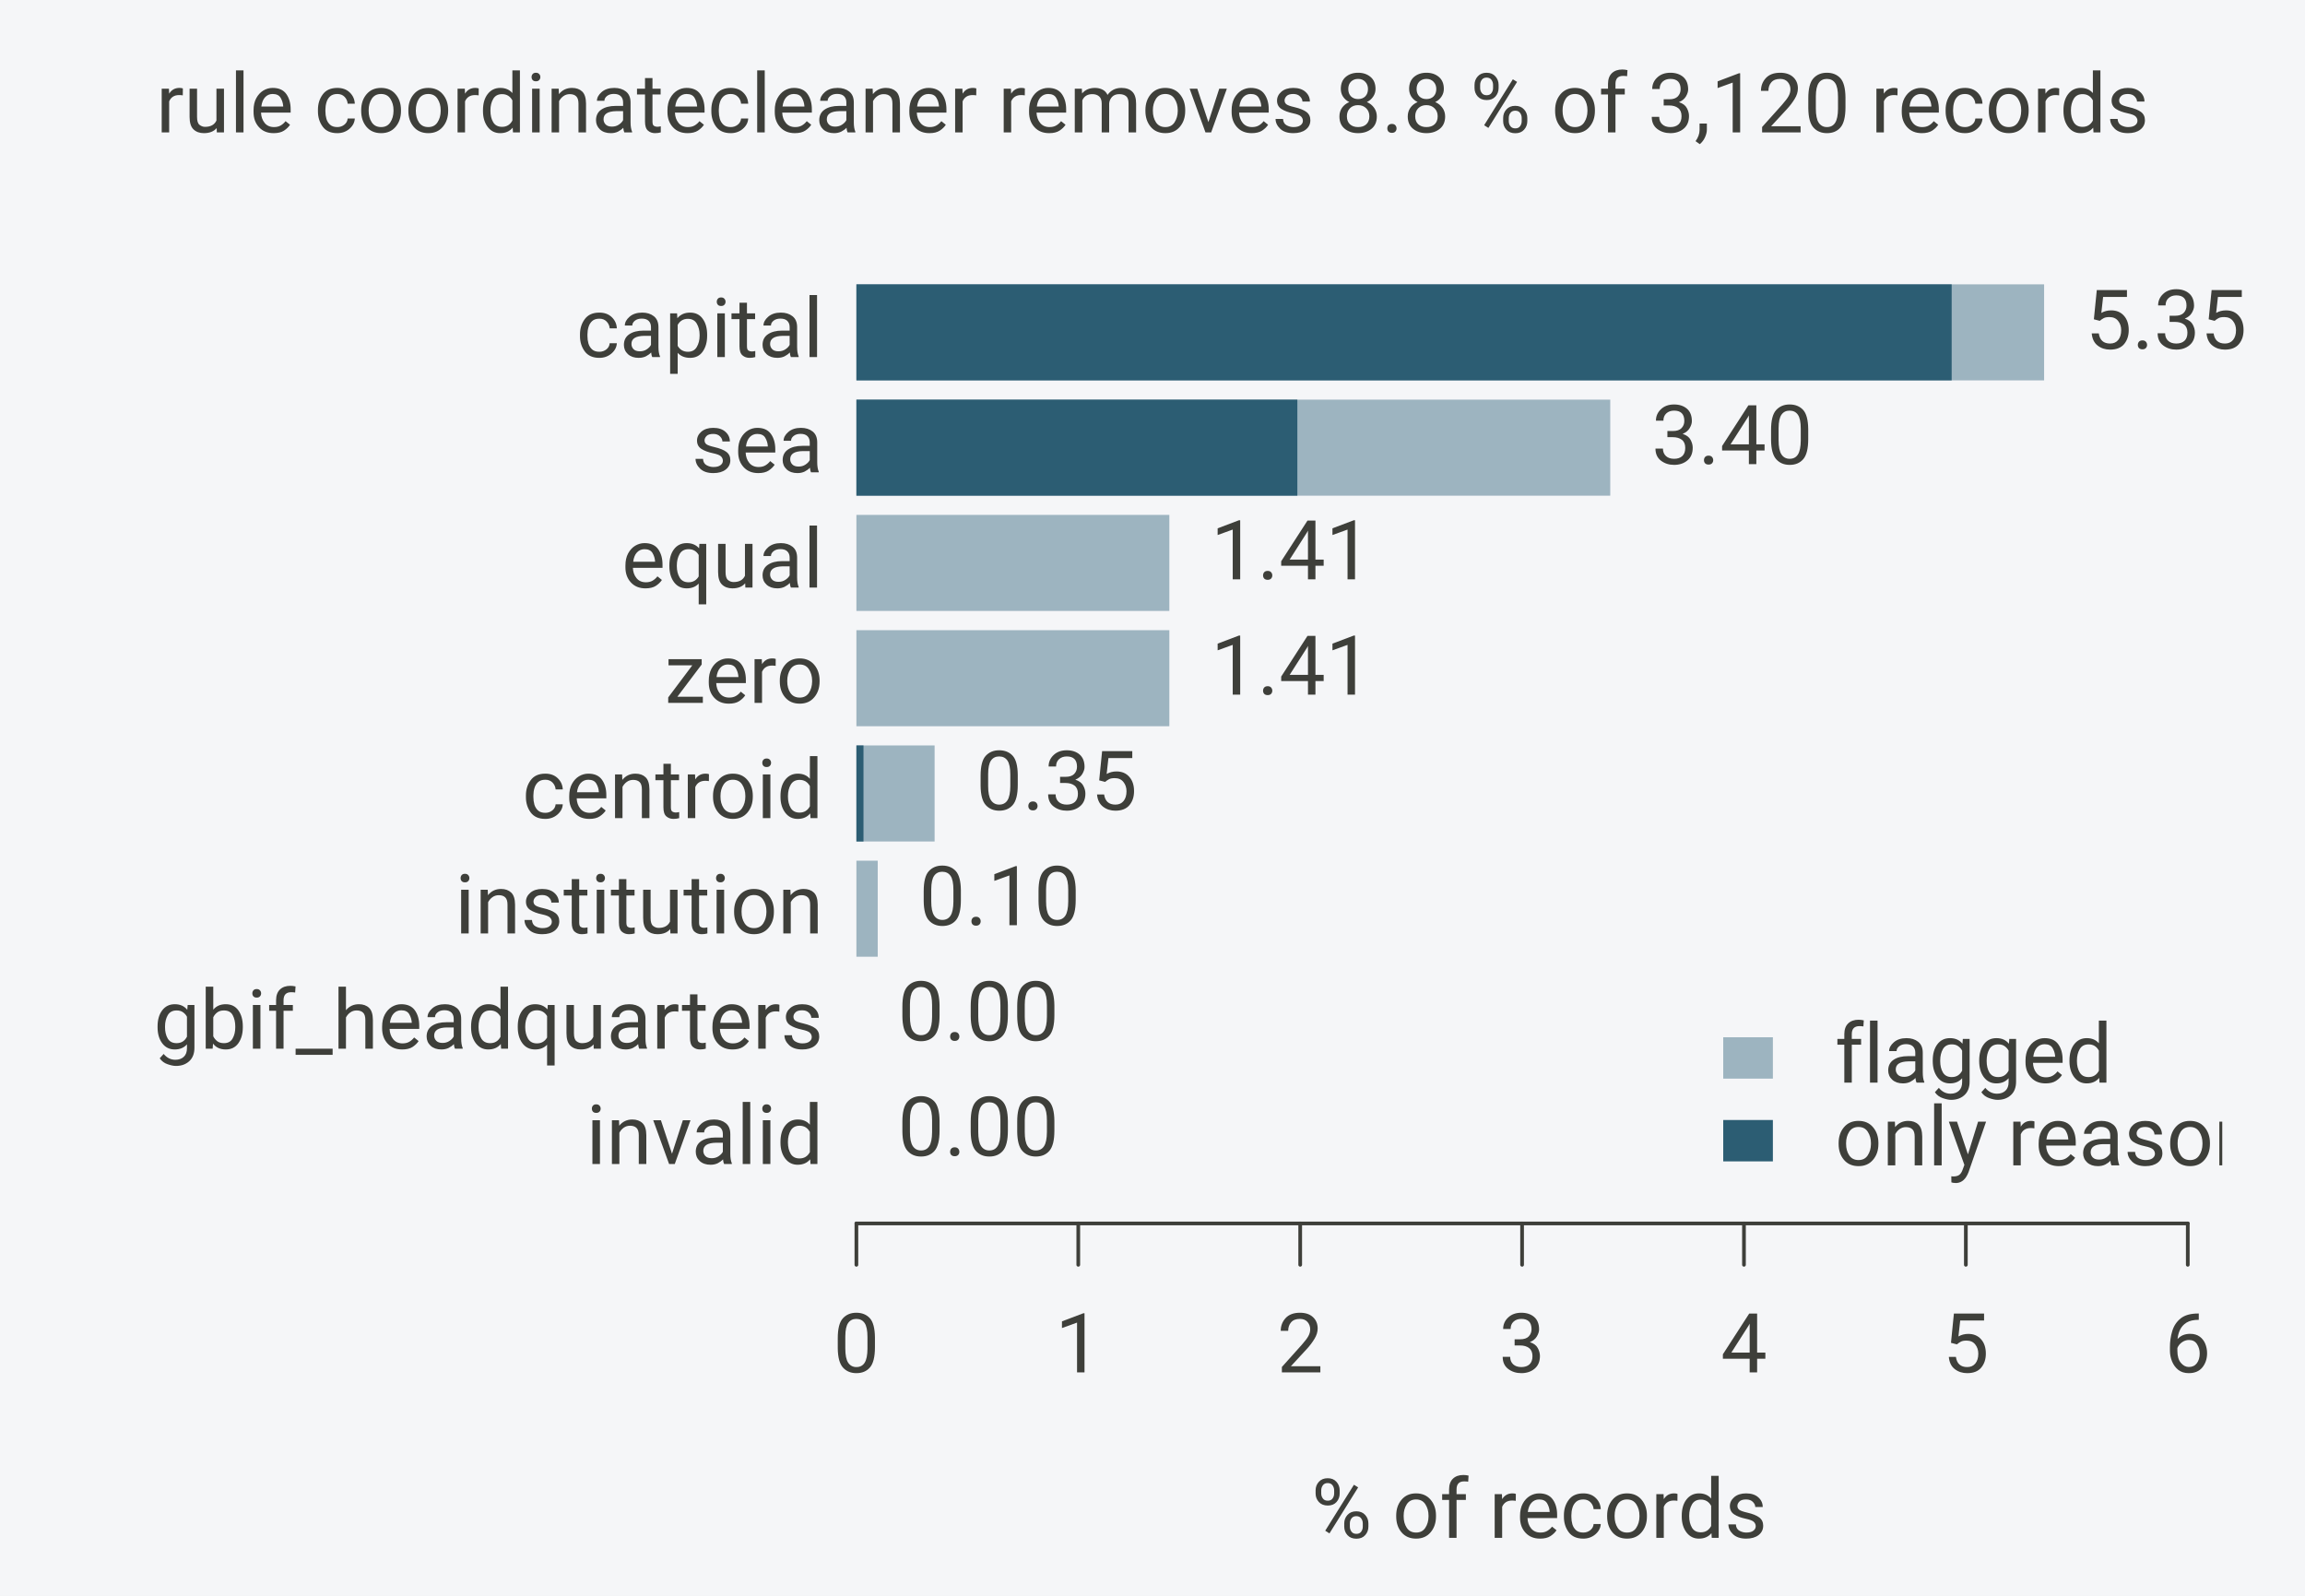
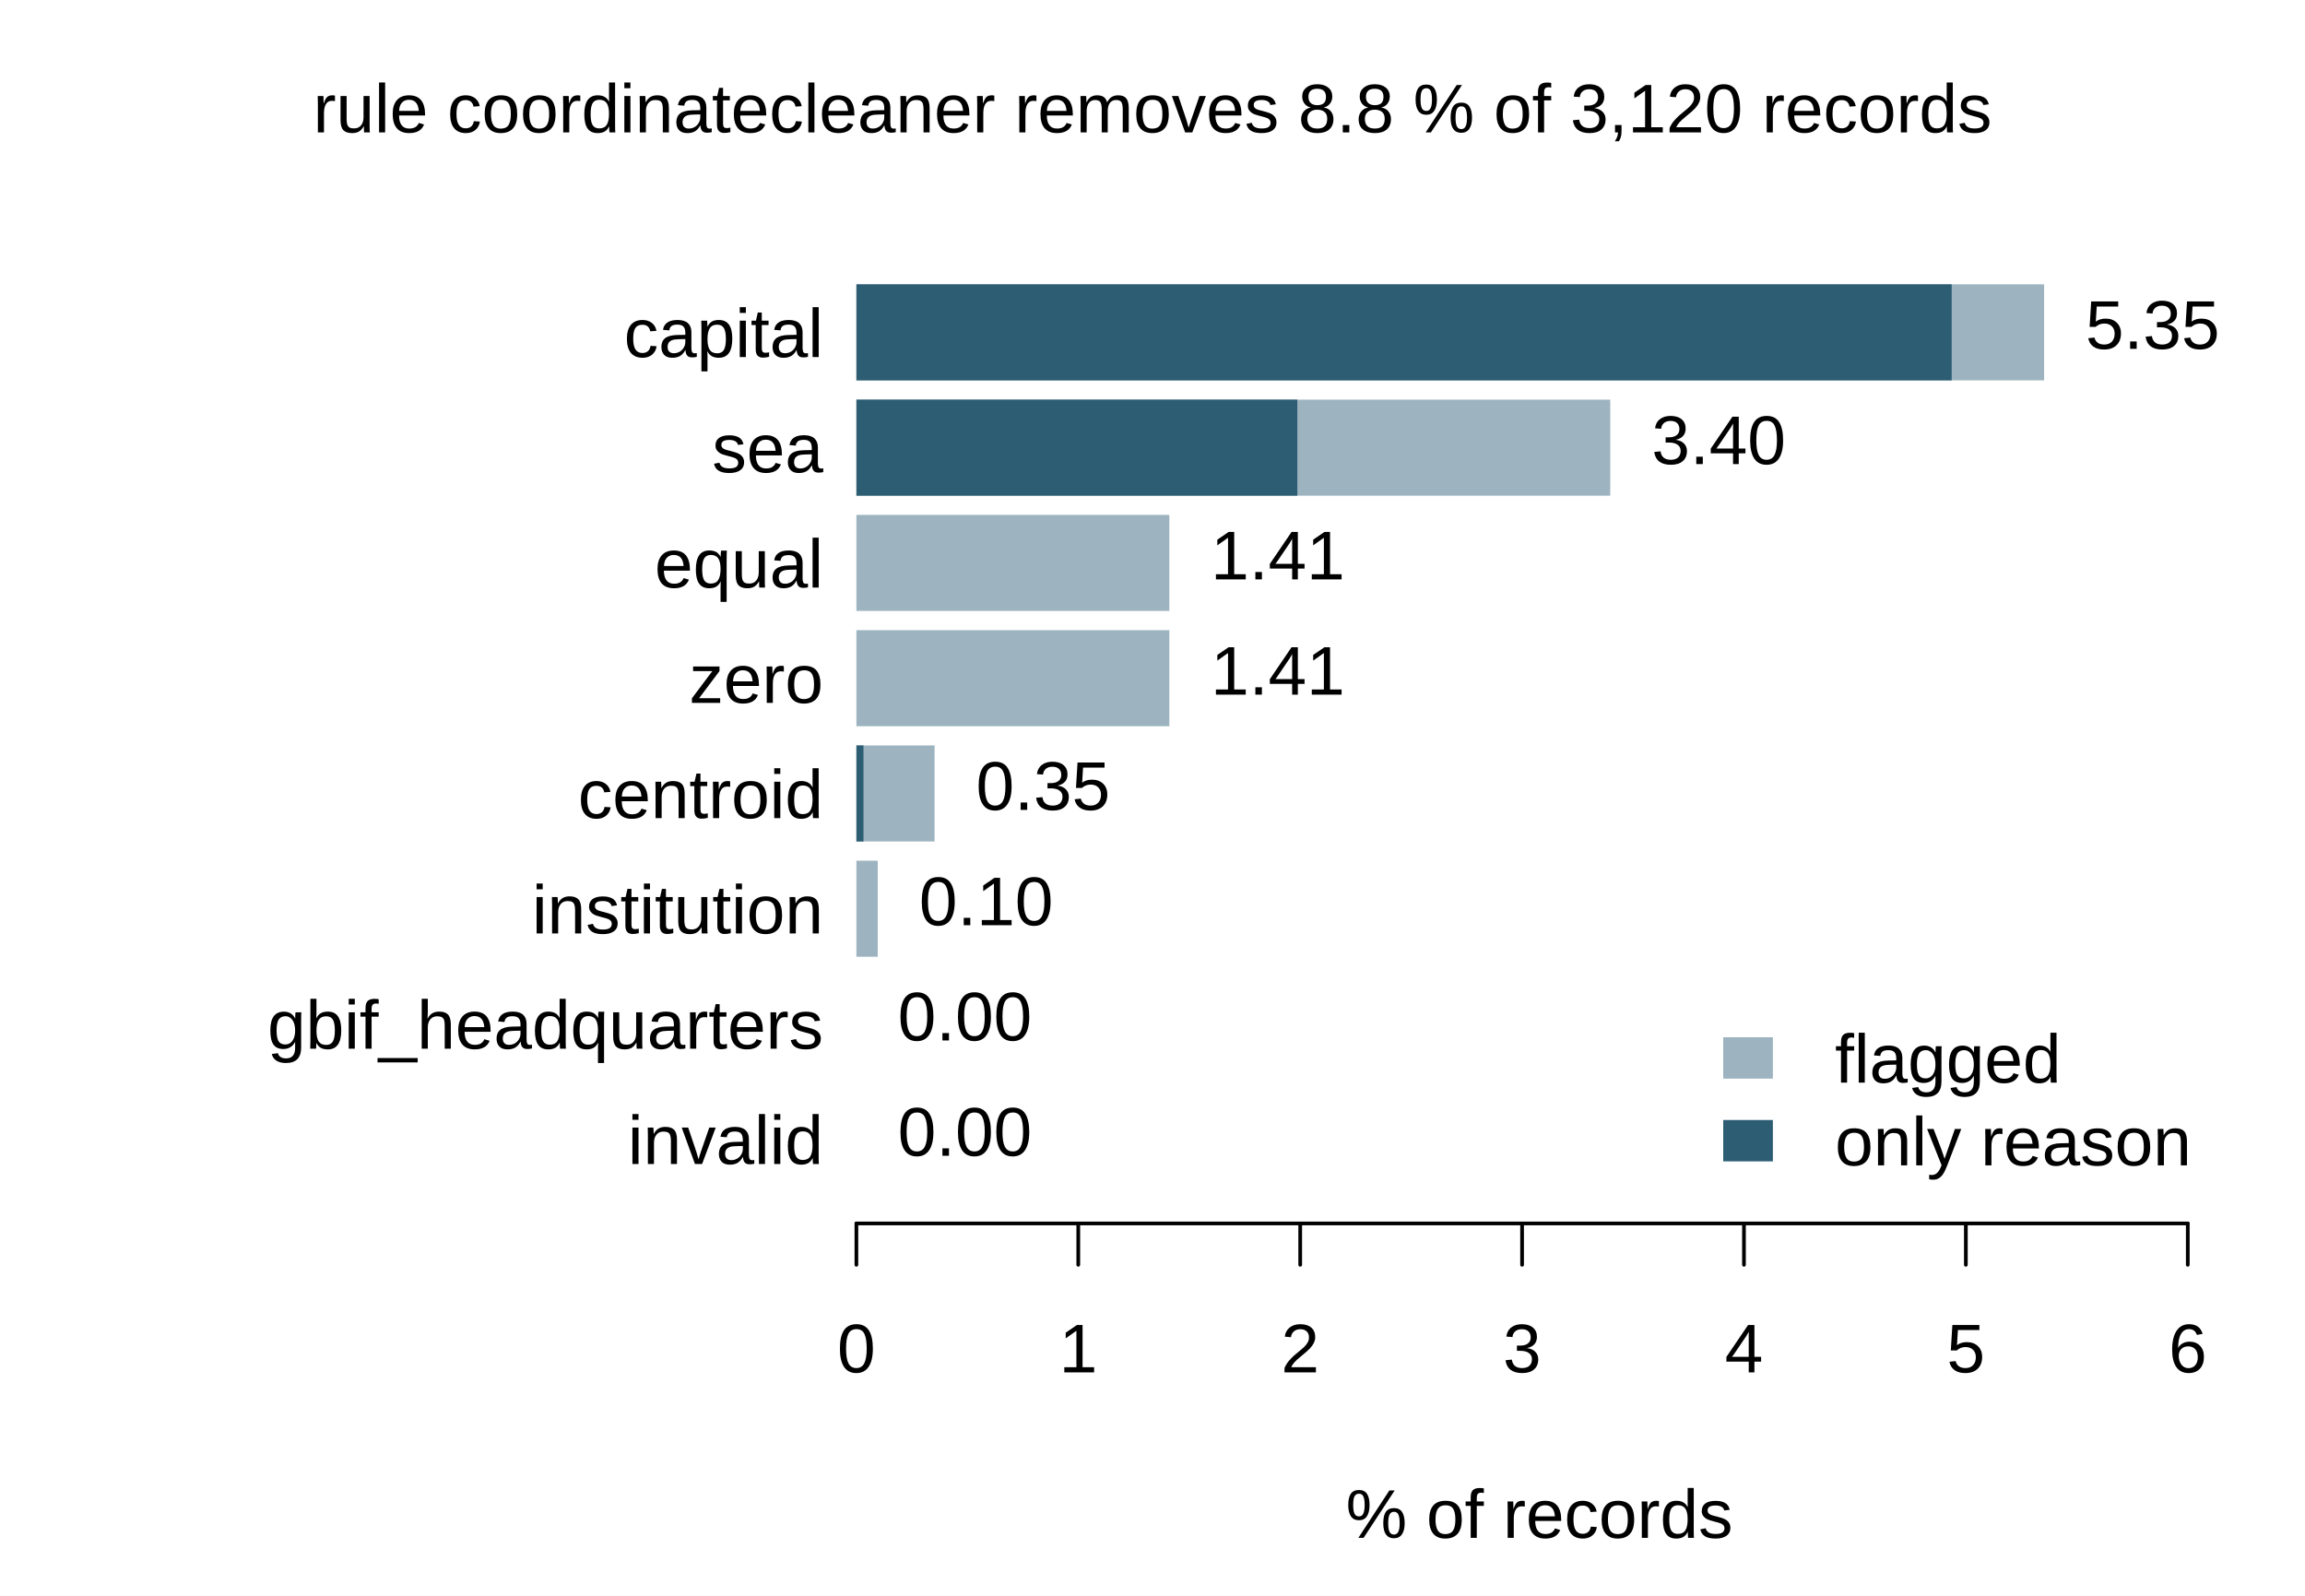
<svg xmlns="http://www.w3.org/2000/svg" width="468.00pt" height="324.00pt" viewBox="0 0 468.00 324.00">
  <g class="svglite">
    <defs>
      <style type="text/css">
-     /* theme-aware-processed */
-     .svglite line, .svglite polyline, .svglite polygon, .svglite path, .svglite circle {
+     .svglite line, .svglite polyline, .svglite polygon, .svglite path, .svglite rect, .svglite circle {
      fill: none;
-       stroke: #3E3F3A;
-       stroke-linecap: round;
-       stroke-linejoin: round;
-       stroke-miterlimit: 10.00;
-     }
-     .svglite &gt; g &gt; rect {
-       fill: none;
-       stroke: #3E3F3A;
+       stroke: #000000;
      stroke-linecap: round;
      stroke-linejoin: round;
      stroke-miterlimit: 10.00;
    }
    .svglite text {
      white-space: pre;
-       fill: #3E3F3A;
    }
    .svglite g.glyphgroup path {
      fill: inherit;
      stroke: none;
    }
  </style>
    </defs>
-     <rect class="svg-bg" width="100%" height="100%" style="stroke: none; fill: #F5F6F8;" />
+     <rect width="100%" height="100%" style="stroke: none; fill: #FFFFFF;" />
    <defs>
      <clipPath id="cpMC4wMHw0NjguMDB8MC4wMHwzMjQuMDA=">
        <rect x="0.00" y="0.00" width="468.00" height="324.00" />
      </clipPath>
    </defs>
    <g clip-path="url(#cpMC4wMHw0NjguMDB8MC4wMHwzMjQuMDA=)">
      <rect x="173.88" y="221.56" width="0.00" height="19.50" style="stroke-width: 0.75; stroke: none; fill: #9DB4C0;" />
      <rect x="173.88" y="198.16" width="0.00" height="19.50" style="stroke-width: 0.75; stroke: none; fill: #9DB4C0;" />
      <rect x="173.88" y="174.75" width="4.33" height="19.50" style="stroke-width: 0.75; stroke: none; fill: #9DB4C0;" />
      <rect x="173.88" y="151.35" width="15.88" height="19.50" style="stroke-width: 0.75; stroke: none; fill: #9DB4C0;" />
      <rect x="173.88" y="127.95" width="63.54" height="19.50" style="stroke-width: 0.75; stroke: none; fill: #9DB4C0;" />
      <rect x="173.88" y="104.54" width="63.54" height="19.50" style="stroke-width: 0.75; stroke: none; fill: #9DB4C0;" />
      <rect x="173.88" y="81.14" width="153.06" height="19.50" style="stroke-width: 0.75; stroke: none; fill: #9DB4C0;" />
      <rect x="173.88" y="57.73" width="241.15" height="19.50" style="stroke-width: 0.75; stroke: none; fill: #9DB4C0;" />
-       <text x="312.54" y="312.24" text-anchor="middle" style="font-size: 1.4em; font-family: &quot;Roboto&quot;, -apple-system, BlinkMacSystemFont, &quot;Segoe UI&quot;, system-ui, sans-serif;">% of records</text>
+       <text x="312.54" y="312.24" text-anchor="middle" style="font-size: 14.00px; font-family: &quot;Arial&quot;;" textLength="78.56px" lengthAdjust="spacingAndGlyphs">% of records</text>
      <line x1="173.88" y1="248.40" x2="444.20" y2="248.40" style="stroke-width: 0.75;" />
      <line x1="173.88" y1="248.40" x2="173.88" y2="256.80" style="stroke-width: 0.75;" />
      <line x1="218.93" y1="248.40" x2="218.93" y2="256.80" style="stroke-width: 0.75;" />
      <line x1="263.99" y1="248.40" x2="263.99" y2="256.80" style="stroke-width: 0.75;" />
      <line x1="309.04" y1="248.40" x2="309.04" y2="256.80" style="stroke-width: 0.75;" />
      <line x1="354.09" y1="248.40" x2="354.09" y2="256.80" style="stroke-width: 0.75;" />
      <line x1="399.14" y1="248.40" x2="399.14" y2="256.80" style="stroke-width: 0.75;" />
      <line x1="444.20" y1="248.40" x2="444.20" y2="256.80" style="stroke-width: 0.75;" />
-       <text x="173.88" y="278.64" text-anchor="middle" style="font-size: 1.4em; font-family: &quot;Roboto&quot;, -apple-system, BlinkMacSystemFont, &quot;Segoe UI&quot;, system-ui, sans-serif;">0</text>
-       <text x="218.93" y="278.64" text-anchor="middle" style="font-size: 1.4em; font-family: &quot;Roboto&quot;, -apple-system, BlinkMacSystemFont, &quot;Segoe UI&quot;, system-ui, sans-serif;">1</text>
-       <text x="263.99" y="278.64" text-anchor="middle" style="font-size: 1.4em; font-family: &quot;Roboto&quot;, -apple-system, BlinkMacSystemFont, &quot;Segoe UI&quot;, system-ui, sans-serif;">2</text>
-       <text x="309.04" y="278.64" text-anchor="middle" style="font-size: 1.4em; font-family: &quot;Roboto&quot;, -apple-system, BlinkMacSystemFont, &quot;Segoe UI&quot;, system-ui, sans-serif;">3</text>
-       <text x="354.09" y="278.64" text-anchor="middle" style="font-size: 1.4em; font-family: &quot;Roboto&quot;, -apple-system, BlinkMacSystemFont, &quot;Segoe UI&quot;, system-ui, sans-serif;">4</text>
-       <text x="399.14" y="278.64" text-anchor="middle" style="font-size: 1.4em; font-family: &quot;Roboto&quot;, -apple-system, BlinkMacSystemFont, &quot;Segoe UI&quot;, system-ui, sans-serif;">5</text>
-       <text x="444.20" y="278.64" text-anchor="middle" style="font-size: 1.4em; font-family: &quot;Roboto&quot;, -apple-system, BlinkMacSystemFont, &quot;Segoe UI&quot;, system-ui, sans-serif;">6</text>
+       <text x="173.88" y="278.64" text-anchor="middle" style="font-size: 14.00px; font-family: &quot;Arial&quot;;" textLength="7.78px" lengthAdjust="spacingAndGlyphs">0</text>
+       <text x="218.93" y="278.64" text-anchor="middle" style="font-size: 14.00px; font-family: &quot;Arial&quot;;" textLength="7.78px" lengthAdjust="spacingAndGlyphs">1</text>
+       <text x="263.99" y="278.64" text-anchor="middle" style="font-size: 14.00px; font-family: &quot;Arial&quot;;" textLength="7.78px" lengthAdjust="spacingAndGlyphs">2</text>
+       <text x="309.04" y="278.64" text-anchor="middle" style="font-size: 14.00px; font-family: &quot;Arial&quot;;" textLength="7.78px" lengthAdjust="spacingAndGlyphs">3</text>
+       <text x="354.09" y="278.64" text-anchor="middle" style="font-size: 14.00px; font-family: &quot;Arial&quot;;" textLength="7.78px" lengthAdjust="spacingAndGlyphs">4</text>
+       <text x="399.14" y="278.64" text-anchor="middle" style="font-size: 14.00px; font-family: &quot;Arial&quot;;" textLength="7.78px" lengthAdjust="spacingAndGlyphs">5</text>
+       <text x="444.20" y="278.64" text-anchor="middle" style="font-size: 14.00px; font-family: &quot;Arial&quot;;" textLength="7.78px" lengthAdjust="spacingAndGlyphs">6</text>
      <rect x="173.88" y="221.56" width="0.00" height="19.50" style="stroke-width: 0.75; stroke: none; fill: #2C5D73;" />
      <rect x="173.88" y="198.16" width="0.00" height="19.50" style="stroke-width: 0.75; stroke: none; fill: #2C5D73;" />
      <rect x="173.88" y="174.75" width="0.00" height="19.50" style="stroke-width: 0.75; stroke: none; fill: #2C5D73;" />
      <rect x="173.88" y="151.35" width="1.44" height="19.50" style="stroke-width: 0.75; stroke: none; fill: #2C5D73;" />
      <rect x="173.88" y="127.95" width="0.00" height="19.50" style="stroke-width: 0.75; stroke: none; fill: #2C5D73;" />
      <rect x="173.88" y="104.54" width="0.00" height="19.50" style="stroke-width: 0.75; stroke: none; fill: #2C5D73;" />
      <rect x="173.88" y="81.14" width="89.53" height="19.50" style="stroke-width: 0.75; stroke: none; fill: #2C5D73;" />
      <rect x="173.88" y="57.73" width="222.38" height="19.50" style="stroke-width: 0.75; stroke: none; fill: #2C5D73;" />
-       <text x="167.16" y="236.33" text-anchor="end" style="font-size: 1.4em; font-family: &quot;Roboto&quot;, -apple-system, BlinkMacSystemFont, &quot;Segoe UI&quot;, system-ui, sans-serif;">invalid</text>
-       <text x="167.16" y="212.92" text-anchor="end" style="font-size: 1.4em; font-family: &quot;Roboto&quot;, -apple-system, BlinkMacSystemFont, &quot;Segoe UI&quot;, system-ui, sans-serif;">gbif_headquarters</text>
-       <text x="167.16" y="189.52" text-anchor="end" style="font-size: 1.4em; font-family: &quot;Roboto&quot;, -apple-system, BlinkMacSystemFont, &quot;Segoe UI&quot;, system-ui, sans-serif;">institution</text>
-       <text x="167.16" y="166.11" text-anchor="end" style="font-size: 1.4em; font-family: &quot;Roboto&quot;, -apple-system, BlinkMacSystemFont, &quot;Segoe UI&quot;, system-ui, sans-serif;">centroid</text>
-       <text x="167.16" y="142.71" text-anchor="end" style="font-size: 1.4em; font-family: &quot;Roboto&quot;, -apple-system, BlinkMacSystemFont, &quot;Segoe UI&quot;, system-ui, sans-serif;">zero</text>
-       <text x="167.16" y="119.30" text-anchor="end" style="font-size: 1.4em; font-family: &quot;Roboto&quot;, -apple-system, BlinkMacSystemFont, &quot;Segoe UI&quot;, system-ui, sans-serif;">equal</text>
-       <text x="167.16" y="95.90" text-anchor="end" style="font-size: 1.4em; font-family: &quot;Roboto&quot;, -apple-system, BlinkMacSystemFont, &quot;Segoe UI&quot;, system-ui, sans-serif;">sea</text>
-       <text x="167.16" y="72.50" text-anchor="end" style="font-size: 1.4em; font-family: &quot;Roboto&quot;, -apple-system, BlinkMacSystemFont, &quot;Segoe UI&quot;, system-ui, sans-serif;">capital</text>
-       <text x="182.28" y="234.66" style="font-size: 1.4em; font-family: &quot;Roboto&quot;, -apple-system, BlinkMacSystemFont, &quot;Segoe UI&quot;, system-ui, sans-serif;">0.00</text>
-       <text x="182.28" y="211.25" style="font-size: 1.4em; font-family: &quot;Roboto&quot;, -apple-system, BlinkMacSystemFont, &quot;Segoe UI&quot;, system-ui, sans-serif;">0.00</text>
-       <text x="186.61" y="187.85" style="font-size: 1.4em; font-family: &quot;Roboto&quot;, -apple-system, BlinkMacSystemFont, &quot;Segoe UI&quot;, system-ui, sans-serif;">0.10</text>
-       <text x="198.16" y="164.44" style="font-size: 1.4em; font-family: &quot;Roboto&quot;, -apple-system, BlinkMacSystemFont, &quot;Segoe UI&quot;, system-ui, sans-serif;">0.35</text>
-       <text x="245.82" y="141.04" style="font-size: 1.4em; font-family: &quot;Roboto&quot;, -apple-system, BlinkMacSystemFont, &quot;Segoe UI&quot;, system-ui, sans-serif;">1.41</text>
-       <text x="245.82" y="117.63" style="font-size: 1.4em; font-family: &quot;Roboto&quot;, -apple-system, BlinkMacSystemFont, &quot;Segoe UI&quot;, system-ui, sans-serif;">1.41</text>
-       <text x="335.34" y="94.23" style="font-size: 1.4em; font-family: &quot;Roboto&quot;, -apple-system, BlinkMacSystemFont, &quot;Segoe UI&quot;, system-ui, sans-serif;">3.40</text>
-       <text x="423.43" y="70.83" style="font-size: 1.4em; font-family: &quot;Roboto&quot;, -apple-system, BlinkMacSystemFont, &quot;Segoe UI&quot;, system-ui, sans-serif;">5.35</text>
-       <text x="234.00" y="26.88" text-anchor="middle" style="font-size: 1.4em; font-family: &quot;Roboto&quot;, -apple-system, BlinkMacSystemFont, &quot;Segoe UI&quot;, system-ui, sans-serif;">rule coordinatecleaner removes 8.8 % of 3,120 records</text>
+       <text x="167.16" y="236.33" text-anchor="end" style="font-size: 14.00px; font-family: &quot;Arial&quot;;" textLength="39.67px" lengthAdjust="spacingAndGlyphs">invalid</text>
+       <text x="167.16" y="212.92" text-anchor="end" style="font-size: 14.00px; font-family: &quot;Arial&quot;;" textLength="112.80px" lengthAdjust="spacingAndGlyphs">gbif_headquarters</text>
+       <text x="167.16" y="189.52" text-anchor="end" style="font-size: 14.00px; font-family: &quot;Arial&quot;;" textLength="59.12px" lengthAdjust="spacingAndGlyphs">institution</text>
+       <text x="167.16" y="166.11" text-anchor="end" style="font-size: 14.00px; font-family: &quot;Arial&quot;;" textLength="49.78px" lengthAdjust="spacingAndGlyphs">centroid</text>
+       <text x="167.16" y="142.71" text-anchor="end" style="font-size: 14.00px; font-family: &quot;Arial&quot;;" textLength="27.22px" lengthAdjust="spacingAndGlyphs">zero</text>
+       <text x="167.16" y="119.30" text-anchor="end" style="font-size: 14.00px; font-family: &quot;Arial&quot;;" textLength="34.23px" lengthAdjust="spacingAndGlyphs">equal</text>
+       <text x="167.16" y="95.90" text-anchor="end" style="font-size: 14.00px; font-family: &quot;Arial&quot;;" textLength="22.56px" lengthAdjust="spacingAndGlyphs">sea</text>
+       <text x="167.16" y="72.50" text-anchor="end" style="font-size: 14.00px; font-family: &quot;Arial&quot;;" textLength="40.45px" lengthAdjust="spacingAndGlyphs">capital</text>
+       <text x="182.28" y="234.66" style="font-size: 14.00px; font-family: &quot;Arial&quot;;" textLength="27.23px" lengthAdjust="spacingAndGlyphs">0.00</text>
+       <text x="182.28" y="211.25" style="font-size: 14.00px; font-family: &quot;Arial&quot;;" textLength="27.23px" lengthAdjust="spacingAndGlyphs">0.00</text>
+       <text x="186.61" y="187.85" style="font-size: 14.00px; font-family: &quot;Arial&quot;;" textLength="27.23px" lengthAdjust="spacingAndGlyphs">0.10</text>
+       <text x="198.16" y="164.44" style="font-size: 14.00px; font-family: &quot;Arial&quot;;" textLength="27.23px" lengthAdjust="spacingAndGlyphs">0.35</text>
+       <text x="245.82" y="141.04" style="font-size: 14.00px; font-family: &quot;Arial&quot;;" textLength="27.23px" lengthAdjust="spacingAndGlyphs">1.41</text>
+       <text x="245.82" y="117.63" style="font-size: 14.00px; font-family: &quot;Arial&quot;;" textLength="27.23px" lengthAdjust="spacingAndGlyphs">1.41</text>
+       <text x="335.34" y="94.23" style="font-size: 14.00px; font-family: &quot;Arial&quot;;" textLength="27.23px" lengthAdjust="spacingAndGlyphs">3.40</text>
+       <text x="423.43" y="70.83" style="font-size: 14.00px; font-family: &quot;Arial&quot;;" textLength="27.23px" lengthAdjust="spacingAndGlyphs">5.35</text>
+       <text x="234.00" y="26.88" text-anchor="middle" style="font-size: 14.00px; font-family: &quot;Arial&quot;;" textLength="340.70px" lengthAdjust="spacingAndGlyphs">rule coordinatecleaner removes 8.8 % of 3,120 records</text>
    </g>
    <defs>
      <clipPath id="cpMTczLjg4fDQ1MS4yMHw1MC40MHwyNDguNDA=">
        <rect x="173.88" y="50.40" width="277.32" height="198.00" />
      </clipPath>
    </defs>
    <g clip-path="url(#cpMTczLjg4fDQ1MS4yMHw1MC40MHwyNDguNDA=)">
      <rect x="349.88" y="210.60" width="10.08" height="8.40" style="stroke-width: 0.75; stroke: none; fill: #9DB4C0;" />
      <rect x="349.88" y="227.40" width="10.08" height="8.40" style="stroke-width: 0.75; stroke: none; fill: #2C5D73;" />
-       <text x="372.56" y="219.81" style="font-size: 1.4em; font-family: &quot;Roboto&quot;, -apple-system, BlinkMacSystemFont, &quot;Segoe UI&quot;, system-ui, sans-serif;">flagged</text>
-       <text x="372.56" y="236.61" style="font-size: 1.4em; font-family: &quot;Roboto&quot;, -apple-system, BlinkMacSystemFont, &quot;Segoe UI&quot;, system-ui, sans-serif;">only reason</text>
+       <text x="372.56" y="219.81" style="font-size: 14.00px; font-family: &quot;Arial&quot;;" textLength="45.91px" lengthAdjust="spacingAndGlyphs">flagged</text>
+       <text x="372.56" y="236.61" style="font-size: 14.00px; font-family: &quot;Arial&quot;;" textLength="72.34px" lengthAdjust="spacingAndGlyphs">only reason</text>
    </g>
  </g>
</svg>
